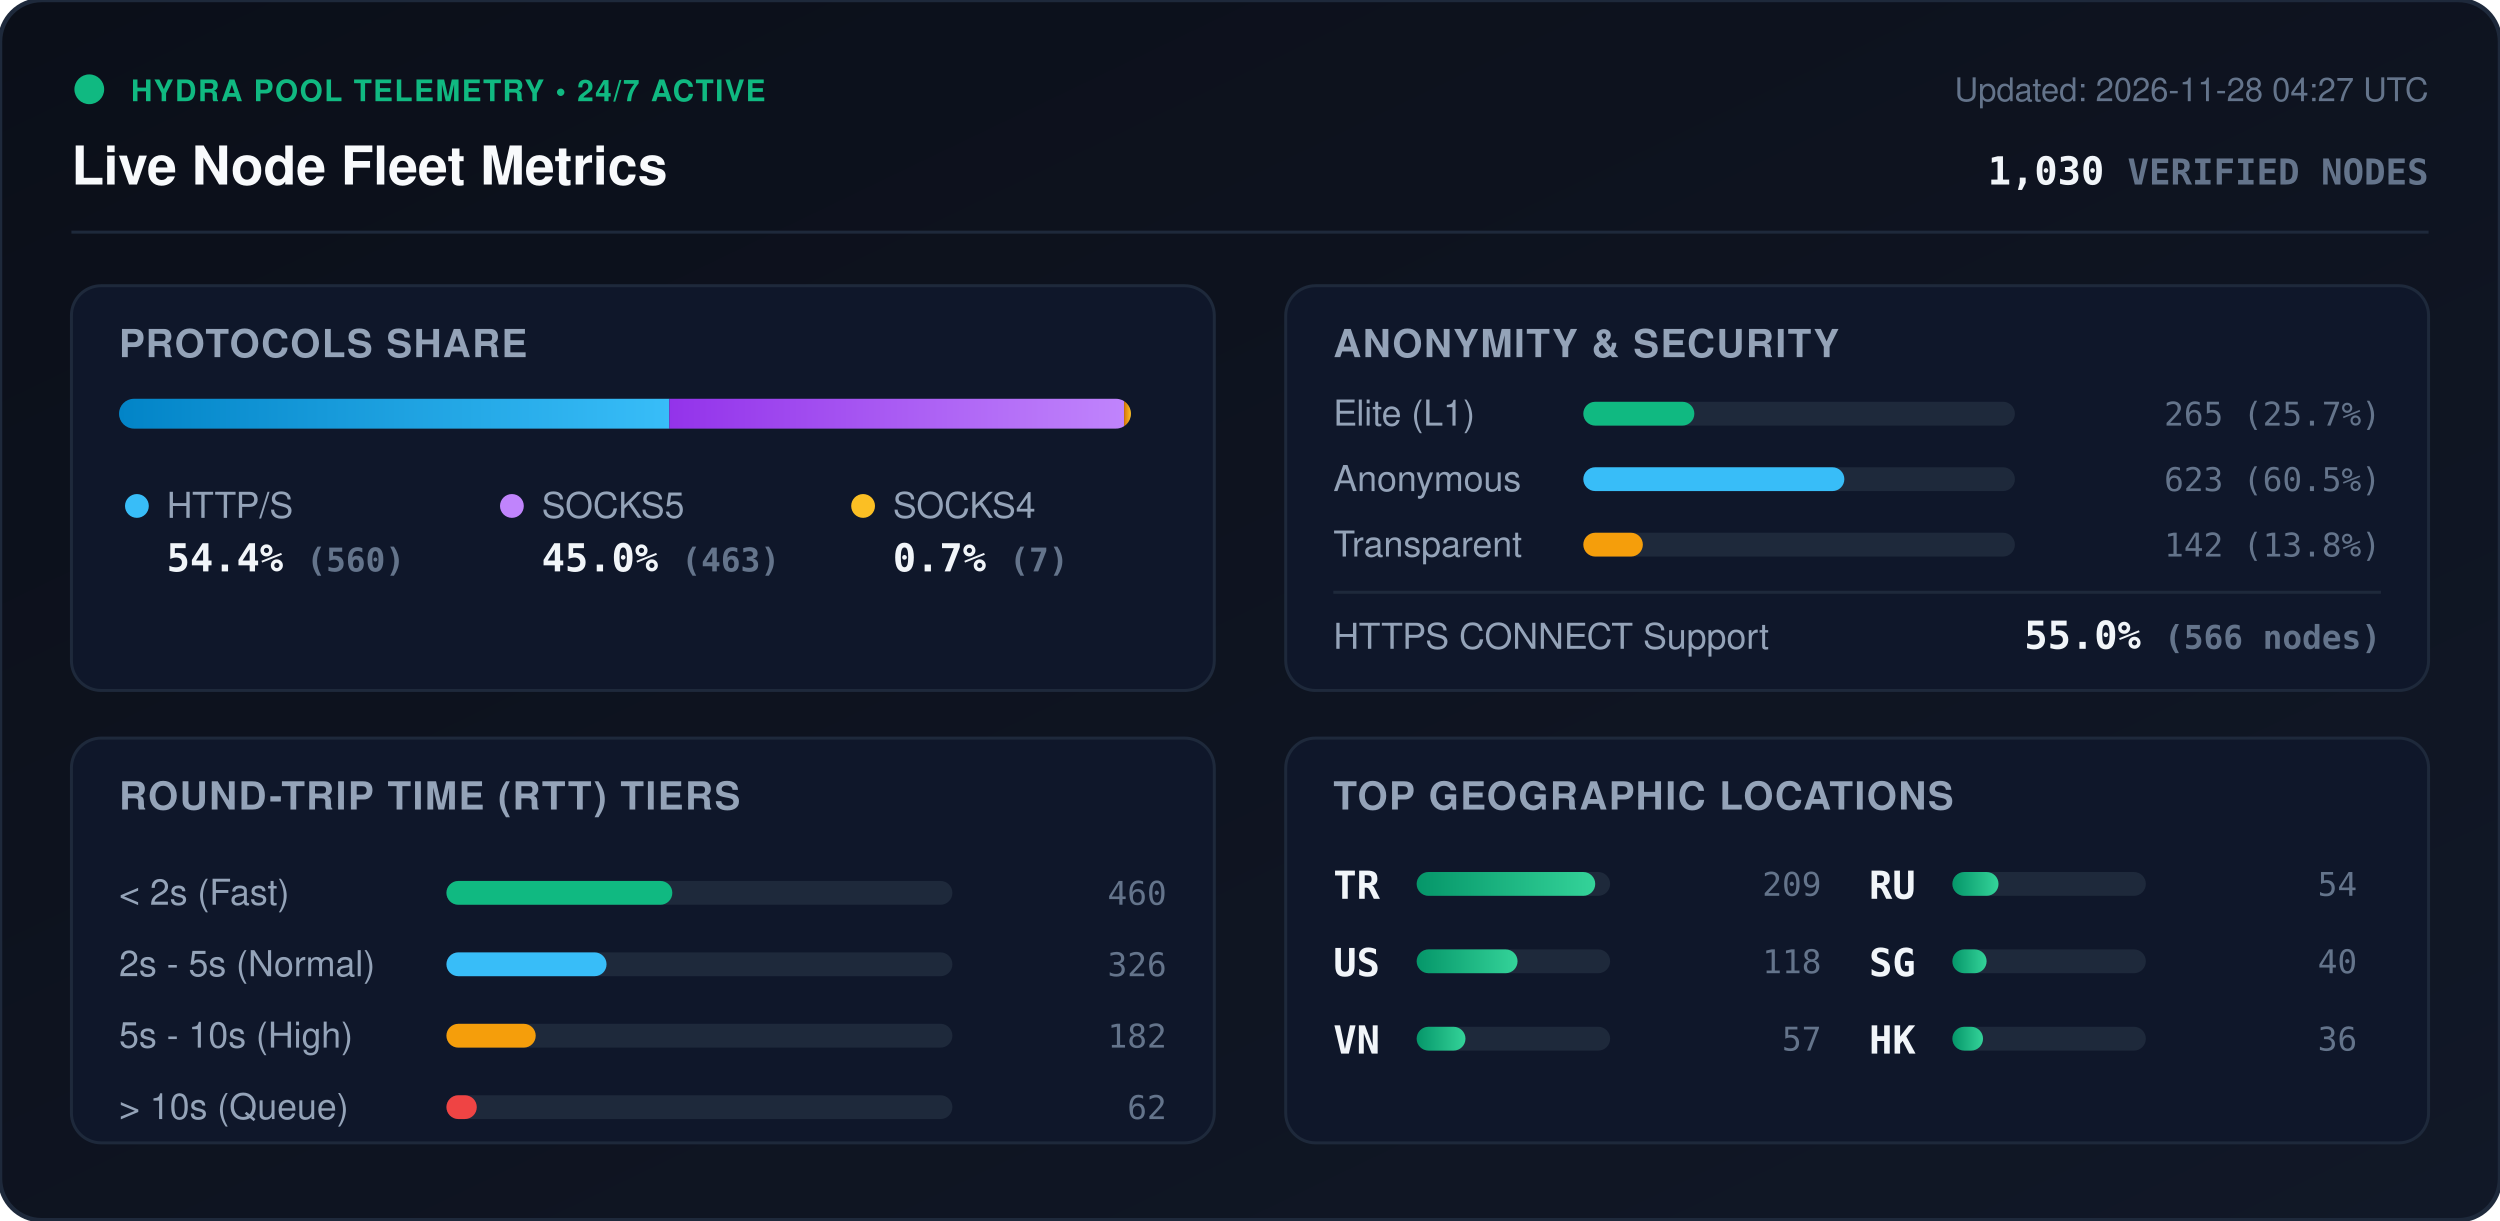
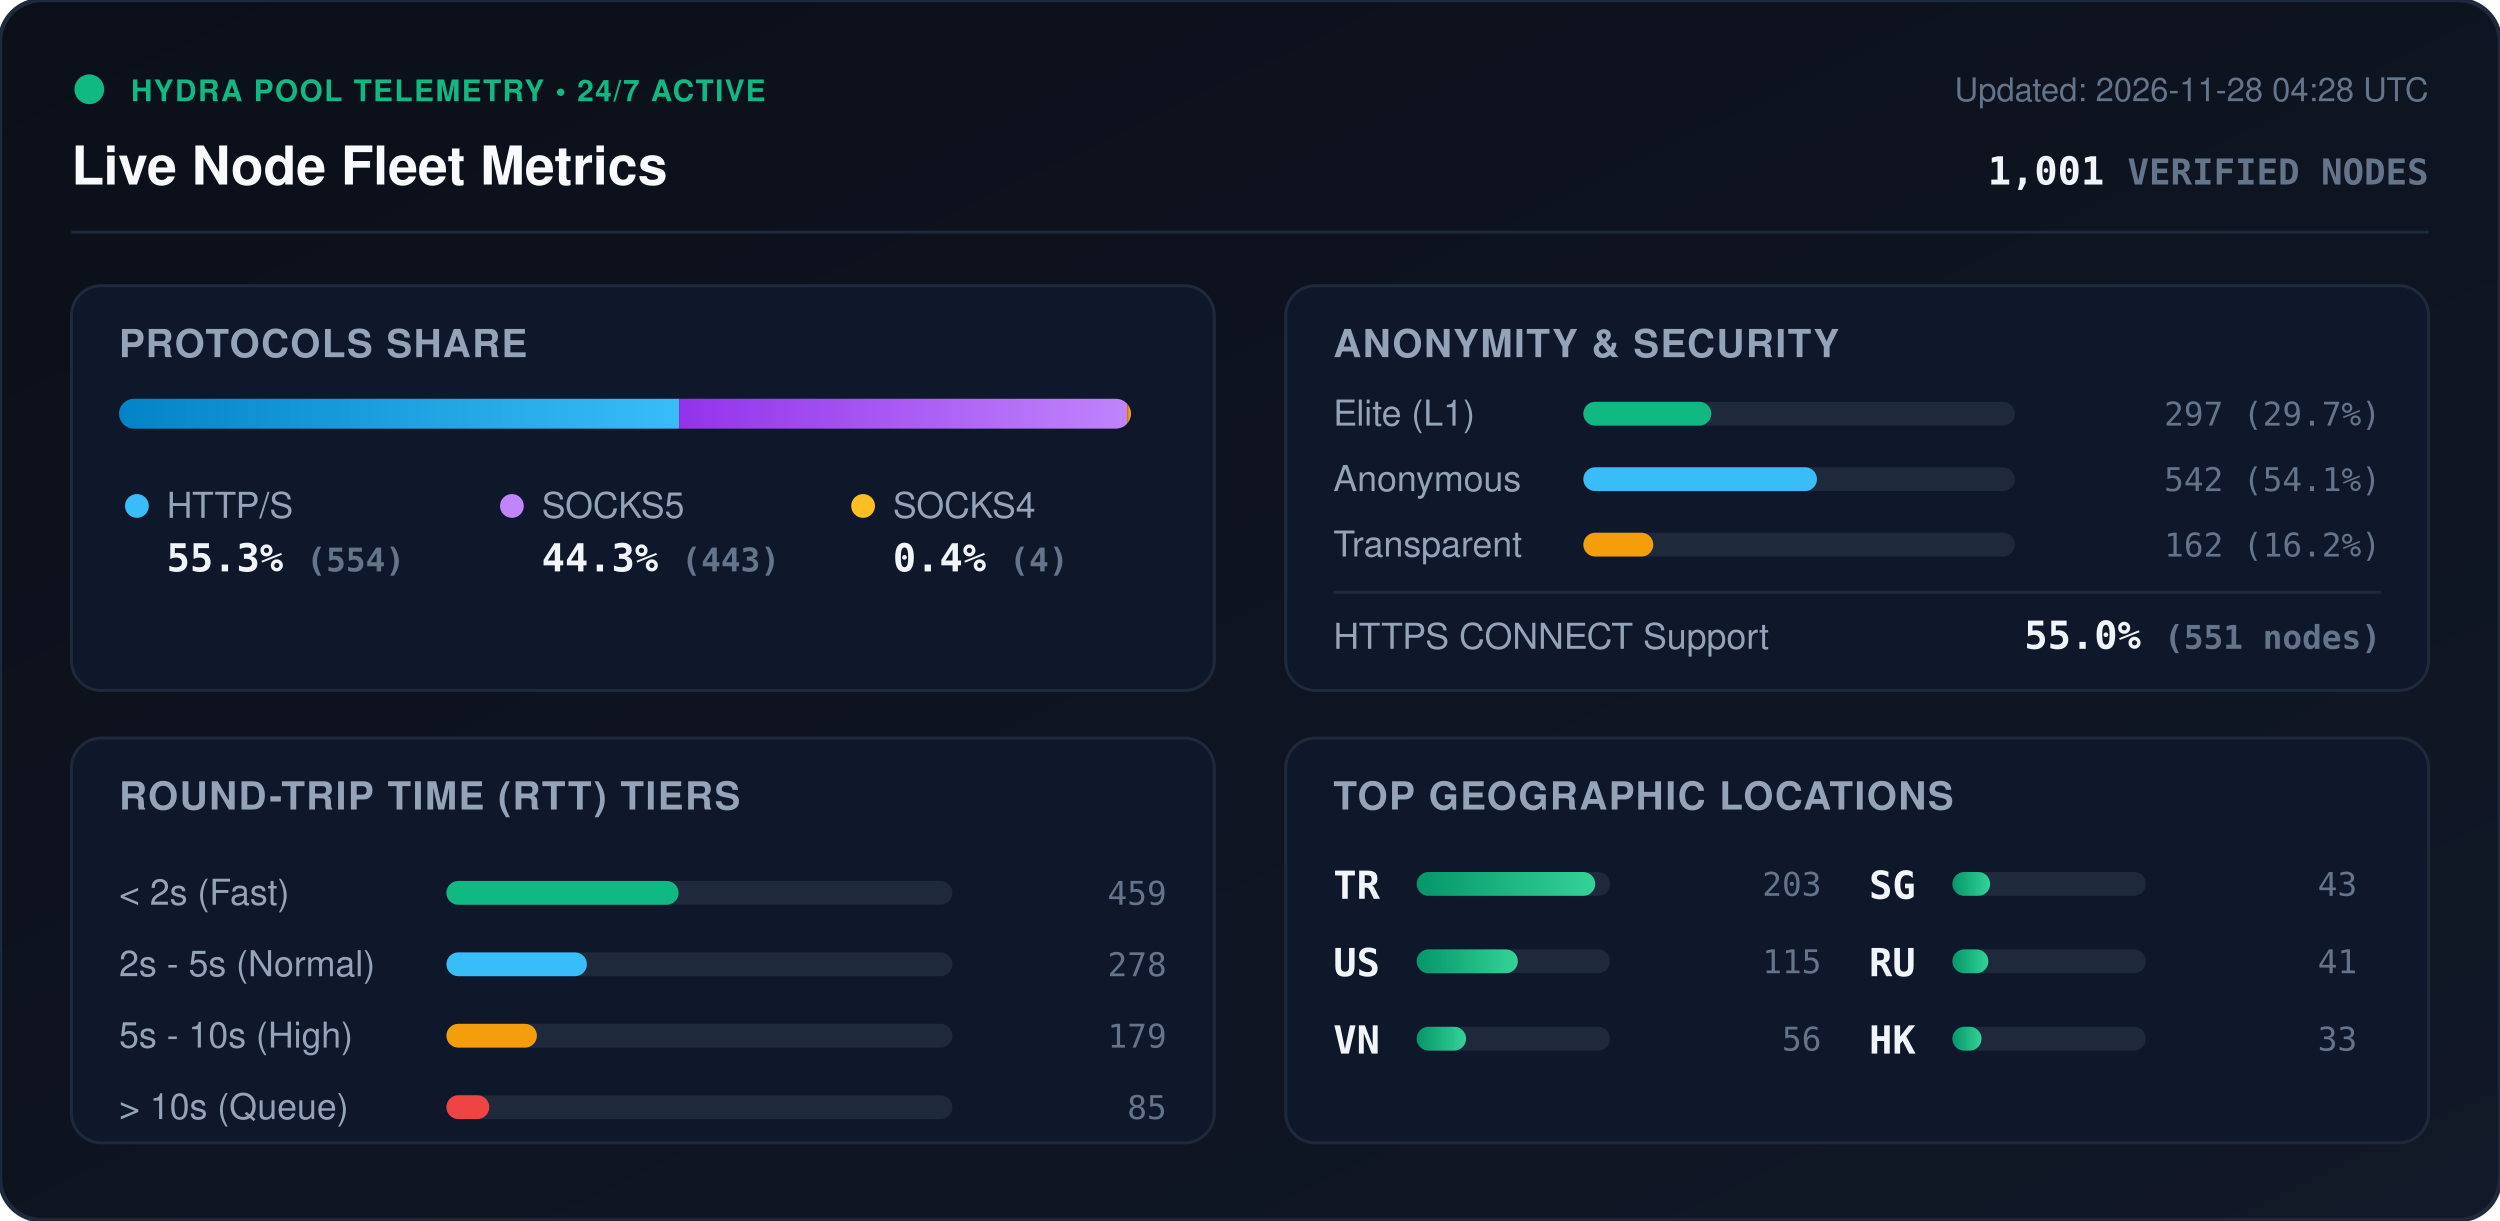
<svg xmlns="http://www.w3.org/2000/svg" viewBox="0 0 840 410" width="840" height="410" style="max-width: 100%; height: auto;">
  <defs>
    <linearGradient id="bg" x1="0%" y1="0%" x2="100%" y2="100%">
      <stop offset="0%" stop-color="#0b0f19" />
      <stop offset="100%" stop-color="#111827" />
    </linearGradient>
    <linearGradient id="bar-http" x1="0%" y1="0%" x2="100%" y2="0%">
      <stop offset="0%" stop-color="#0284c7" />
      <stop offset="100%" stop-color="#38bdf8" />
    </linearGradient>
    <linearGradient id="bar-socks5" x1="0%" y1="0%" x2="100%" y2="0%">
      <stop offset="0%" stop-color="#9333ea" />
      <stop offset="100%" stop-color="#c084fc" />
    </linearGradient>
    <linearGradient id="bar-socks4" x1="0%" y1="0%" x2="100%" y2="0%">
      <stop offset="0%" stop-color="#d97706" />
      <stop offset="100%" stop-color="#fbbf24" />
    </linearGradient>
    <linearGradient id="bar-green" x1="0%" y1="0%" x2="100%" y2="0%">
      <stop offset="0%" stop-color="#059669" />
      <stop offset="100%" stop-color="#34d399" />
    </linearGradient>
    <clipPath id="prog-track-clip">
      <rect width="340.0" height="10" rx="5" />
    </clipPath>
    <style>
      .title { font: 700 18px -apple-system, BlinkMacSystemFont, 'Segoe UI', Helvetica, Arial, sans-serif; fill: #f8fafc; }
      .sub { font: 500 11px -apple-system, BlinkMacSystemFont, 'Segoe UI', Helvetica, Arial, sans-serif; fill: #64748b; }
      .section-hdr { font: 600 13px -apple-system, BlinkMacSystemFont, 'Segoe UI', Helvetica, Arial, sans-serif; fill: #94a3b8; letter-spacing: 0.5px; }
      .metric-val { font: 700 13px -apple-system, BlinkMacSystemFont, 'Segoe UI', Helvetica, Arial, sans-serif; fill: #f1f5f9; }
      .metric-lbl { font: 500 12px -apple-system, BlinkMacSystemFont, 'Segoe UI', Helvetica, Arial, sans-serif; fill: #94a3b8; }
      .badge-txt { font: 700 10px -apple-system, BlinkMacSystemFont, 'Segoe UI', Helvetica, Arial, sans-serif; fill: #10b981; letter-spacing: 0.5px; }
      .mono { font-family: ui-monospace, SFMono-Regular, Menlo, Monaco, Consolas, monospace; }
      .pulse { animation: beacon 2s infinite ease-in-out; }
      @keyframes beacon { 0%, 100% { opacity: 1; } 50% { opacity: 0.35; } }
    </style>
  </defs>
  <rect width="840" height="410" rx="14" fill="url(#bg)" stroke="#1e293b" stroke-width="1.5" />
  <g transform="translate(24, 24)">
    <circle cx="6" cy="6" r="5" fill="#10b981" class="pulse" />
    <text x="20" y="10" class="badge-txt">HYDRA POOL TELEMETRY • 24/7 ACTIVE</text>
    <text x="0" y="38" class="title">Live Node Fleet Metrics</text>
-     <text x="792" y="10" text-anchor="end" class="sub">Updated: 2026-11-28 04:27 UTC</text>
-     <text x="792" y="38" text-anchor="end" class="metric-val mono" fill="#38bdf8">1,030 <tspan font-size="12" fill="#64748b">VERIFIED NODES</tspan>
+     <text x="792" y="10" text-anchor="end" class="sub">Updated: 2026-11-28 04:28 UTC</text>
+     <text x="792" y="38" text-anchor="end" class="metric-val mono" fill="#38bdf8">1,001 <tspan font-size="12" fill="#64748b">VERIFIED NODES</tspan>
    </text>
  </g>
  <line x1="24" y1="78" x2="816" y2="78" stroke="#1e293b" stroke-width="1" />
  <g transform="translate(24, 96)">
    <rect width="384" height="136" rx="10" fill="#0f172a" stroke="#1e293b" />
    <text x="16" y="24" class="section-hdr">PROTOCOLS SHARE</text>
    <g transform="translate(16, 38)">
      <rect width="340.0" height="10" rx="5" fill="#1e293b" />
      <g clip-path="url(#prog-track-clip)">
-         <rect x="0" width="184.9" height="10" fill="url(#bar-http)" />
-         <rect x="184.9" width="152.8" height="10" fill="url(#bar-socks5)" />
-         <rect x="337.7" width="2.3" height="10" fill="url(#bar-socks4)" />
+         <rect x="0" width="188.2" height="10" fill="url(#bar-http)" />
+         <rect x="188.2" width="150.5" height="10" fill="url(#bar-socks5)" />
+         <rect x="338.7" width="1.4" height="10" fill="url(#bar-socks4)" />
      </g>
    </g>
    <g transform="translate(16, 68)">
      <circle cx="6" cy="6" r="4" fill="#38bdf8" />
      <text x="16" y="10" class="metric-lbl">HTTP/S</text>
-       <text x="16" y="28" class="metric-val mono">54.4% <tspan font-size="11" fill="#64748b">(560)</tspan>
+       <text x="16" y="28" class="metric-val mono">55.3% <tspan font-size="11" fill="#64748b">(554)</tspan>
      </text>
      <circle cx="132" cy="6" r="4" fill="#c084fc" />
      <text x="142" y="10" class="metric-lbl">SOCKS5</text>
-       <text x="142" y="28" class="metric-val mono">45.0% <tspan font-size="11" fill="#64748b">(463)</tspan>
+       <text x="142" y="28" class="metric-val mono">44.3% <tspan font-size="11" fill="#64748b">(443)</tspan>
      </text>
      <circle cx="250" cy="6" r="4" fill="#fbbf24" />
      <text x="260" y="10" class="metric-lbl">SOCKS4</text>
-       <text x="260" y="28" class="metric-val mono">0.7% <tspan font-size="11" fill="#64748b">(7)</tspan>
+       <text x="260" y="28" class="metric-val mono">0.4% <tspan font-size="11" fill="#64748b">(4)</tspan>
      </text>
    </g>
  </g>
  <g transform="translate(432, 96)">
    <rect width="384" height="136" rx="10" fill="#0f172a" stroke="#1e293b" />
    <text x="16" y="24" class="section-hdr">ANONYMITY &amp; SECURITY</text>
    <text x="16" y="47" class="metric-lbl">Elite (L1)</text>
    <rect x="100" y="39" width="145.0" height="8" rx="4" fill="#1e293b" />
-     <rect x="100" y="39" width="37.3" height="8" rx="4" fill="#10b981" />
-     <text x="368" y="47" text-anchor="end" class="mono sub" fill="#e2e8f0">265 (25.7%)</text>
+     <rect x="100" y="39" width="43.0" height="8" rx="4" fill="#10b981" />
+     <text x="368" y="47" text-anchor="end" class="mono sub" fill="#e2e8f0">297 (29.7%)</text>
    <text x="16" y="69" class="metric-lbl">Anonymous</text>
    <rect x="100" y="61" width="145.0" height="8" rx="4" fill="#1e293b" />
-     <rect x="100" y="61" width="87.7" height="8" rx="4" fill="#38bdf8" />
-     <text x="368" y="69" text-anchor="end" class="mono sub" fill="#e2e8f0">623 (60.5%)</text>
+     <rect x="100" y="61" width="78.5" height="8" rx="4" fill="#38bdf8" />
+     <text x="368" y="69" text-anchor="end" class="mono sub" fill="#e2e8f0">542 (54.1%)</text>
    <text x="16" y="91" class="metric-lbl">Transparent</text>
    <rect x="100" y="83" width="145.0" height="8" rx="4" fill="#1e293b" />
-     <rect x="100" y="83" width="20.0" height="8" rx="4" fill="#f59e0b" />
-     <text x="368" y="91" text-anchor="end" class="mono sub" fill="#e2e8f0">142 (13.8%)</text>
+     <rect x="100" y="83" width="23.5" height="8" rx="4" fill="#f59e0b" />
+     <text x="368" y="91" text-anchor="end" class="mono sub" fill="#e2e8f0">162 (16.2%)</text>
    <line x1="16" y1="103" x2="368" y2="103" stroke="#1e293b" stroke-width="1" />
    <text x="16" y="122" class="metric-lbl">HTTPS CONNECT Support</text>
-     <text x="368" y="122" text-anchor="end" class="metric-val mono" fill="#34d399">55.0% <tspan font-size="11" fill="#64748b">(566 nodes)</tspan>
+     <text x="368" y="122" text-anchor="end" class="metric-val mono" fill="#34d399">55.0% <tspan font-size="11" fill="#64748b">(551 nodes)</tspan>
    </text>
  </g>
  <g transform="translate(24, 248)">
    <rect width="384" height="136" rx="10" fill="#0f172a" stroke="#1e293b" />
    <text x="16" y="24" class="section-hdr">ROUND-TRIP TIME (RTT) TIERS</text>
    <g transform="translate(16, 42)">
      <text x="0" y="14" class="metric-lbl">&lt; 2s (Fast)</text>
      <rect x="110" y="6" width="170" height="8" rx="4" fill="#1e293b" />
-       <rect x="110" y="6" width="75.9" height="8" rx="4" fill="#10b981" />
-       <text x="352" y="14" text-anchor="end" class="mono sub">460</text>
+       <rect x="110" y="6" width="78.0" height="8" rx="4" fill="#10b981" />
+       <text x="352" y="14" text-anchor="end" class="mono sub">459</text>
      <text x="0" y="38" class="metric-lbl">2s - 5s (Normal)</text>
      <rect x="110" y="30" width="170" height="8" rx="4" fill="#1e293b" />
-       <rect x="110" y="30" width="53.8" height="8" rx="4" fill="#38bdf8" />
-       <text x="352" y="38" text-anchor="end" class="mono sub">326</text>
+       <rect x="110" y="30" width="47.2" height="8" rx="4" fill="#38bdf8" />
+       <text x="352" y="38" text-anchor="end" class="mono sub">278</text>
      <text x="0" y="62" class="metric-lbl">5s - 10s (High)</text>
      <rect x="110" y="54" width="170" height="8" rx="4" fill="#1e293b" />
-       <rect x="110" y="54" width="30.0" height="8" rx="4" fill="#f59e0b" />
-       <text x="352" y="62" text-anchor="end" class="mono sub">182</text>
+       <rect x="110" y="54" width="30.4" height="8" rx="4" fill="#f59e0b" />
+       <text x="352" y="62" text-anchor="end" class="mono sub">179</text>
      <text x="0" y="86" class="metric-lbl">&gt; 10s (Queue)</text>
      <rect x="110" y="78" width="170" height="8" rx="4" fill="#1e293b" />
-       <rect x="110" y="78" width="10.2" height="8" rx="4" fill="#ef4444" />
-       <text x="352" y="86" text-anchor="end" class="mono sub">62</text>
+       <rect x="110" y="78" width="14.4" height="8" rx="4" fill="#ef4444" />
+       <text x="352" y="86" text-anchor="end" class="mono sub">85</text>
    </g>
  </g>
  <g transform="translate(432, 248)">
    <rect width="384" height="136" rx="10" fill="#0f172a" stroke="#1e293b" />
    <text x="16" y="24" class="section-hdr">TOP GEOGRAPHIC LOCATIONS</text>
    <g transform="translate(16, 42)">
      <g transform="translate(0, 0)">
        <text x="0" y="12" class="mono metric-val" font-size="12">TR</text>
        <rect x="28" y="3" width="65" height="8" rx="4" fill="#1e293b" />
        <rect x="28" y="3" width="60.0" height="8" rx="4" fill="url(#bar-green)" />
-         <text x="164" y="11" text-anchor="end" class="mono sub">209</text>
+         <text x="164" y="11" text-anchor="end" class="mono sub">203</text>
      </g>
      <g transform="translate(0, 26)">
        <text x="0" y="12" class="mono metric-val" font-size="12">US</text>
        <rect x="28" y="3" width="65" height="8" rx="4" fill="#1e293b" />
-         <rect x="28" y="3" width="33.9" height="8" rx="4" fill="url(#bar-green)" />
-         <text x="164" y="11" text-anchor="end" class="mono sub">118</text>
+         <rect x="28" y="3" width="34.0" height="8" rx="4" fill="url(#bar-green)" />
+         <text x="164" y="11" text-anchor="end" class="mono sub">115</text>
      </g>
      <g transform="translate(0, 52)">
        <text x="0" y="12" class="mono metric-val" font-size="12">VN</text>
        <rect x="28" y="3" width="65" height="8" rx="4" fill="#1e293b" />
-         <rect x="28" y="3" width="16.4" height="8" rx="4" fill="url(#bar-green)" />
-         <text x="164" y="11" text-anchor="end" class="mono sub">57</text>
+         <rect x="28" y="3" width="16.6" height="8" rx="4" fill="url(#bar-green)" />
+         <text x="164" y="11" text-anchor="end" class="mono sub">56</text>
      </g>
      <g transform="translate(180, 0)">
+         <text x="0" y="12" class="mono metric-val" font-size="12">SG</text>
+         <rect x="28" y="3" width="65" height="8" rx="4" fill="#1e293b" />
+         <rect x="28" y="3" width="12.7" height="8" rx="4" fill="url(#bar-green)" />
+         <text x="164" y="11" text-anchor="end" class="mono sub">43</text>
+       </g>
+       <g transform="translate(180, 26)">
        <text x="0" y="12" class="mono metric-val" font-size="12">RU</text>
        <rect x="28" y="3" width="65" height="8" rx="4" fill="#1e293b" />
-         <rect x="28" y="3" width="15.5" height="8" rx="4" fill="url(#bar-green)" />
-         <text x="164" y="11" text-anchor="end" class="mono sub">54</text>
-       </g>
-       <g transform="translate(180, 26)">
-         <text x="0" y="12" class="mono metric-val" font-size="12">SG</text>
-         <rect x="28" y="3" width="65" height="8" rx="4" fill="#1e293b" />
-         <rect x="28" y="3" width="11.5" height="8" rx="4" fill="url(#bar-green)" />
-         <text x="164" y="11" text-anchor="end" class="mono sub">40</text>
+         <rect x="28" y="3" width="12.1" height="8" rx="4" fill="url(#bar-green)" />
+         <text x="164" y="11" text-anchor="end" class="mono sub">41</text>
      </g>
      <g transform="translate(180, 52)">
        <text x="0" y="12" class="mono metric-val" font-size="12">HK</text>
        <rect x="28" y="3" width="65" height="8" rx="4" fill="#1e293b" />
-         <rect x="28" y="3" width="10.3" height="8" rx="4" fill="url(#bar-green)" />
-         <text x="164" y="11" text-anchor="end" class="mono sub">36</text>
+         <rect x="28" y="3" width="9.8" height="8" rx="4" fill="url(#bar-green)" />
+         <text x="164" y="11" text-anchor="end" class="mono sub">33</text>
      </g>
    </g>
  </g>
</svg>
